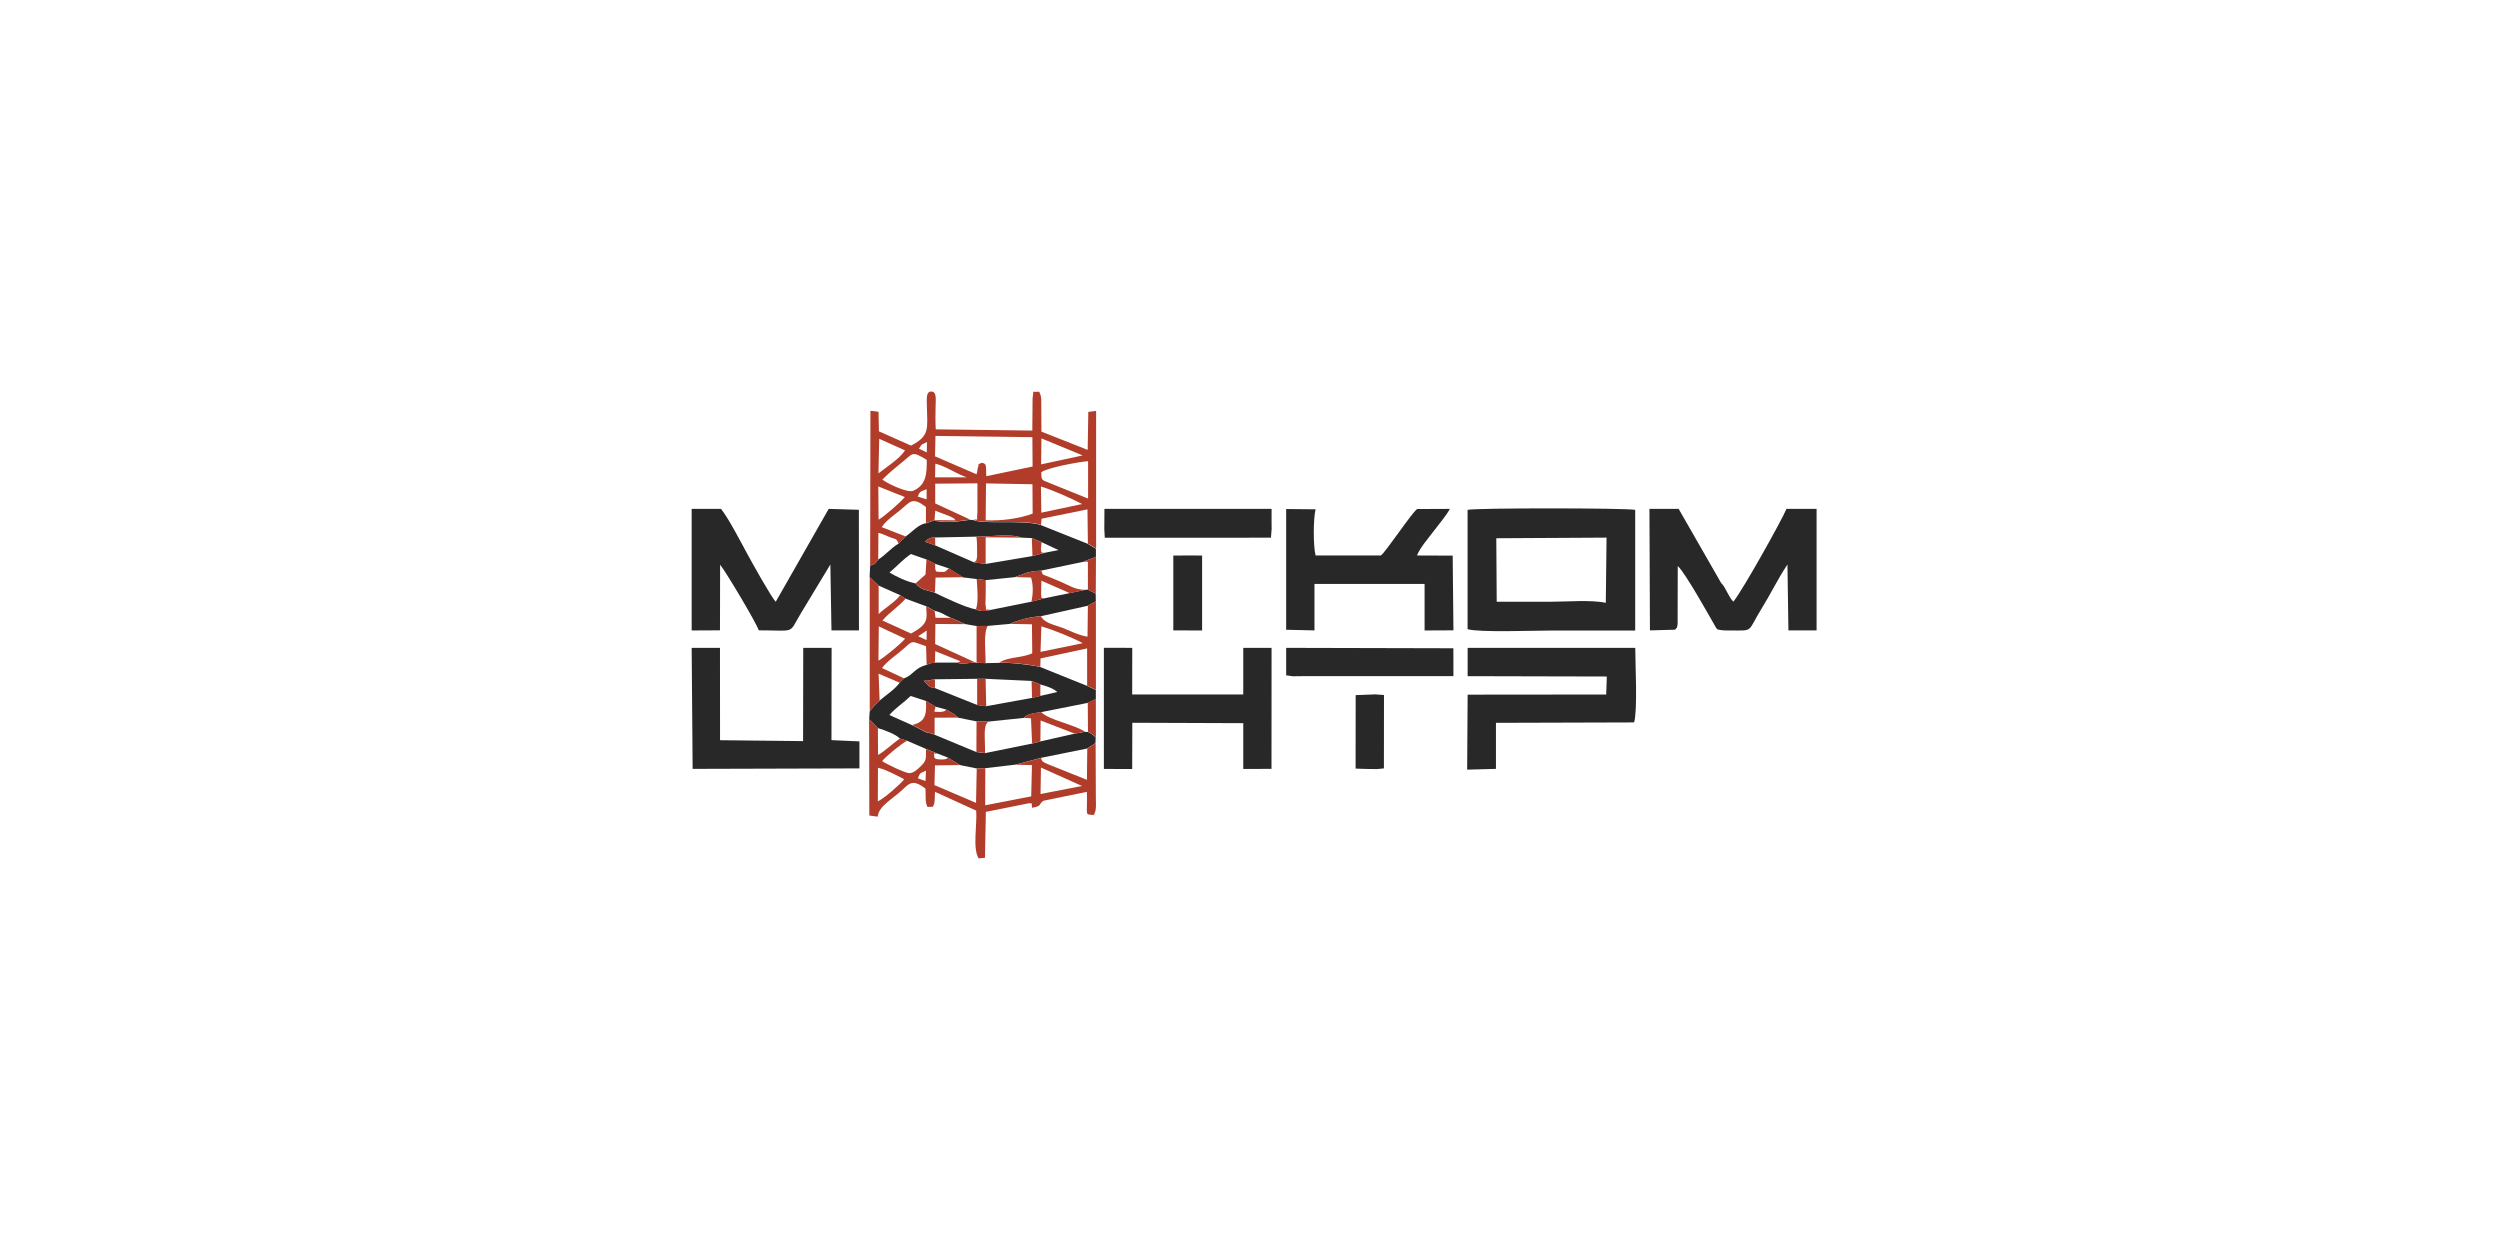
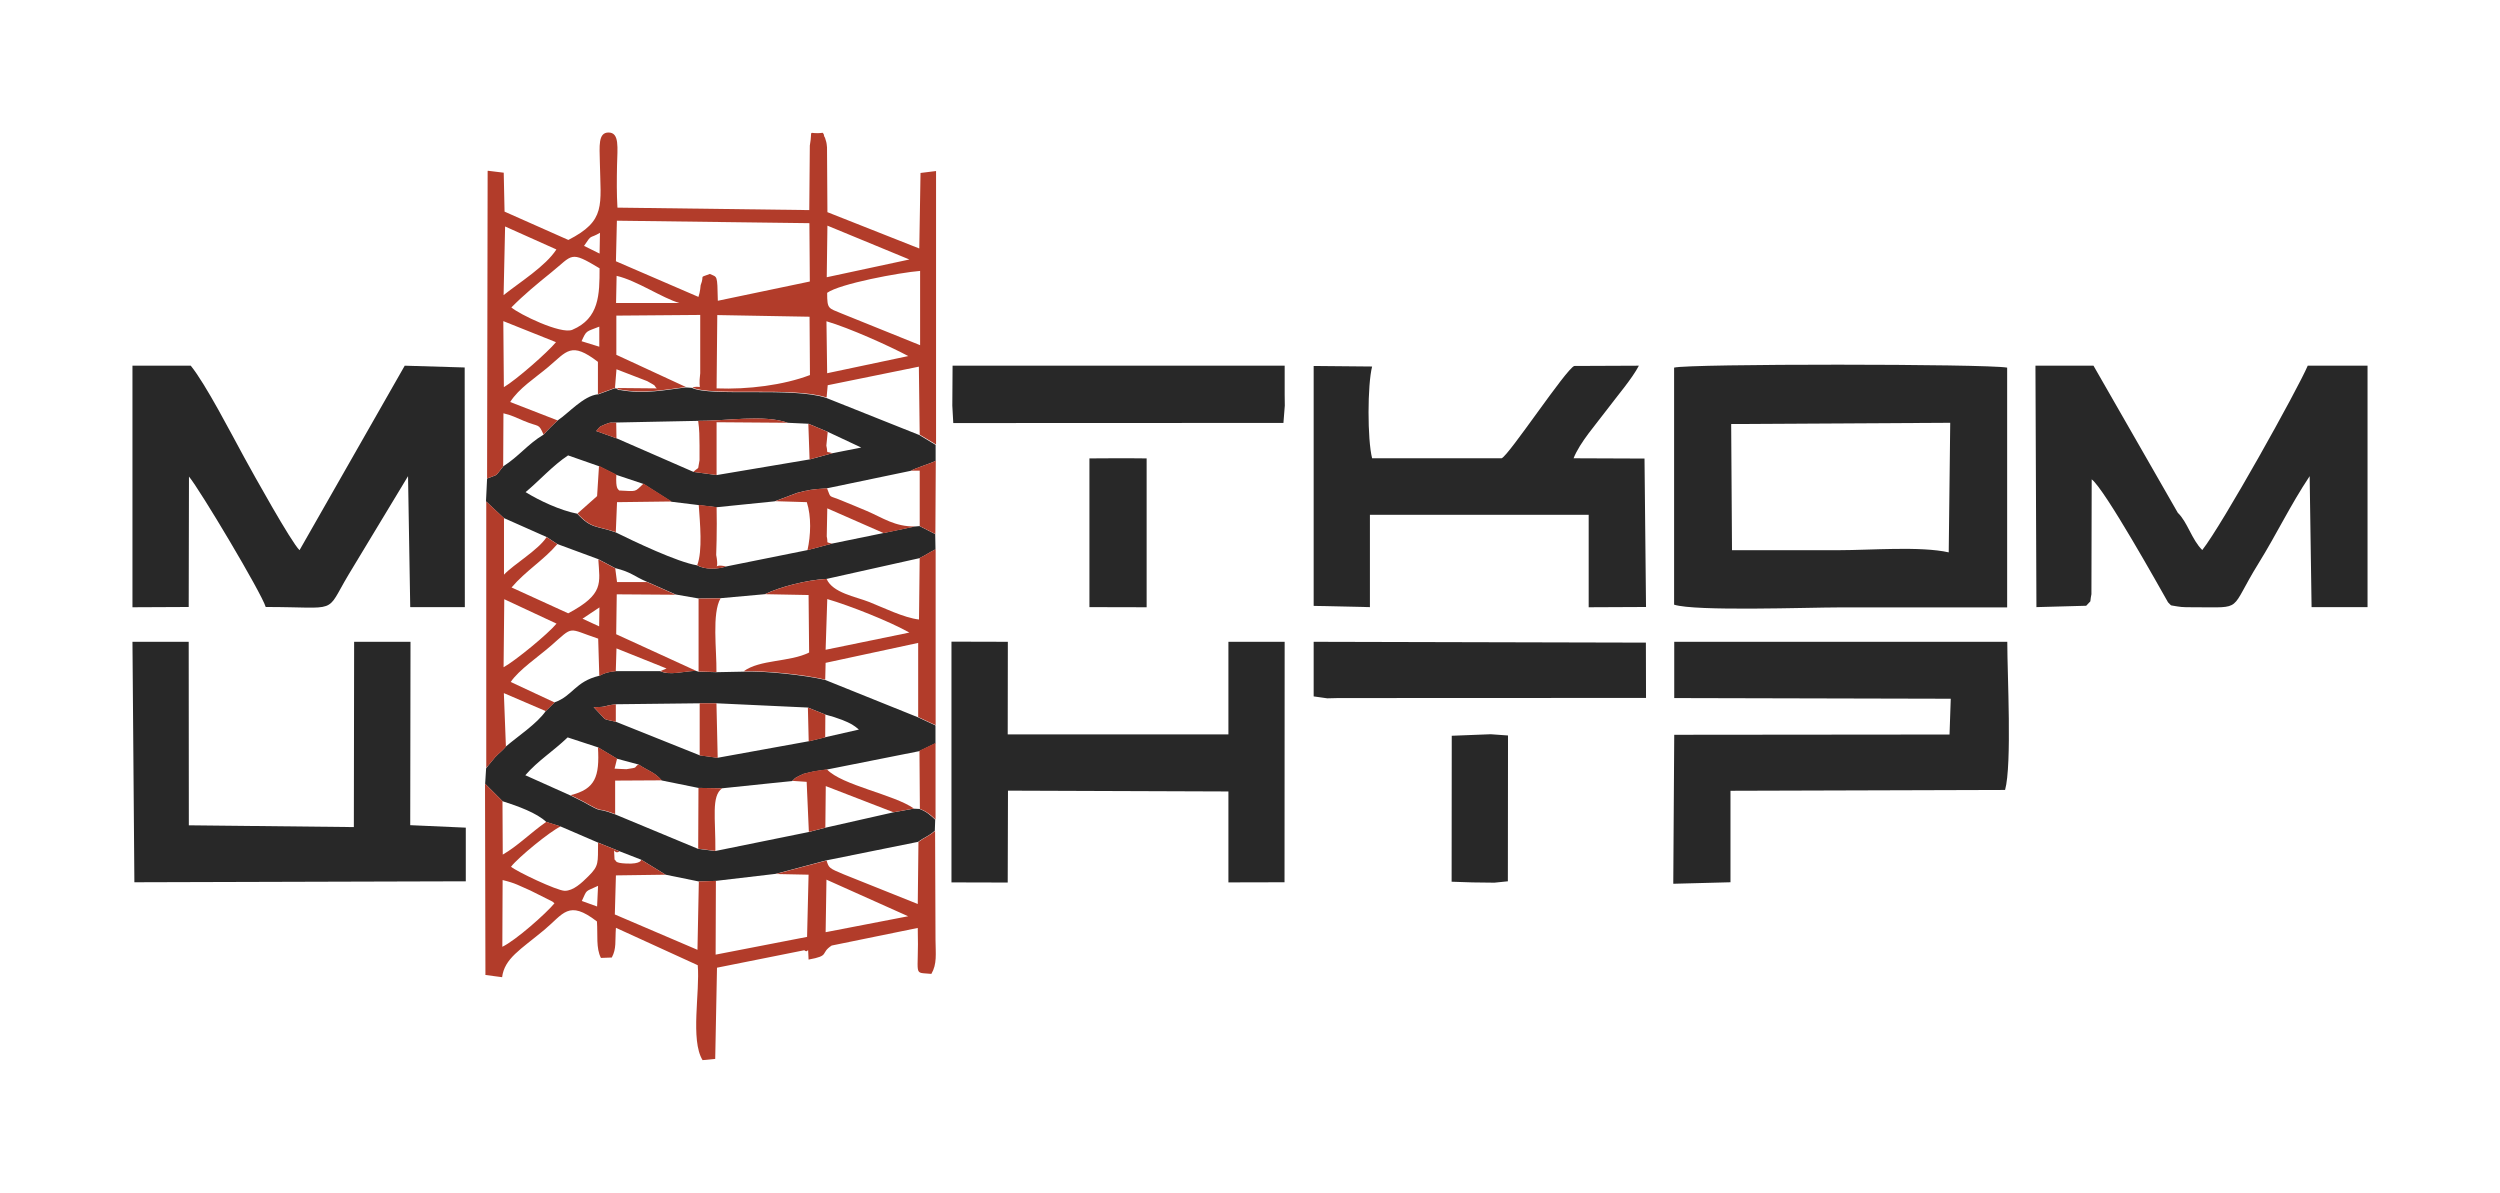
- <svg xmlns="http://www.w3.org/2000/svg" width="300" height="150" viewBox="0 0 300 150" fill="none">
+ <svg xmlns="http://www.w3.org/2000/svg" width="150.99" height="72.02" viewBox="75 38.98 150.99 72.02" fill="none">
  <path fill-rule="evenodd" clip-rule="evenodd" d="M99.785 75.648H103.074L103.065 61.174L99.444 61.066L93.091 72.208C92.601 71.751 90.292 67.597 89.752 66.608C88.955 65.154 87.435 62.196 86.521 61.066H83V75.656L86.397 75.64L86.413 67.763C87.053 68.519 90.79 74.784 91.048 75.64C95.549 75.64 94.594 76.13 96.056 73.679L99.644 67.738L99.776 75.64L99.785 75.648Z" fill="#282828" />
  <path fill-rule="evenodd" clip-rule="evenodd" d="M176.059 92.356L179.514 92.265V86.74L196.099 86.69C196.522 85.136 196.232 79.736 196.232 77.742H176.117V81.14L192.818 81.181L192.744 83.342L176.117 83.358L176.059 92.373V92.356Z" fill="#282828" />
  <path fill-rule="evenodd" clip-rule="evenodd" d="M111.186 79.794C109.724 80.151 109.599 81.007 108.495 81.398L107.963 81.921C107.44 82.686 106.261 83.458 105.555 84.065C105.272 84.389 105.181 84.414 104.899 84.713L104.467 85.236C104.467 85.236 104.392 85.336 104.359 85.386L104.301 86.317L105.356 87.372C106.269 87.662 107.424 88.078 107.997 88.626L108.869 88.9L111.128 89.873L112.423 90.396L113.727 90.903L115.197 91.808L117.199 92.216L118.228 92.182L121.833 91.759L124.906 90.944L130.454 89.823C130.869 89.515 131.027 89.524 131.459 89.158L131.483 88.485C131.185 88.211 130.985 88.011 130.537 87.837L130.18 87.82L128.942 88.045L124.831 88.975L123.834 89.233L118.195 90.379L117.157 90.246L112.141 88.161C110.787 87.654 111.667 88.219 110.206 87.397L109.45 87.023L106.726 85.801C107.515 84.896 108.362 84.397 109.284 83.516L111.111 84.115L112.265 84.804L113.561 85.153C114.192 85.569 114.524 85.61 114.965 86.117L117.174 86.566L118.602 86.591L122.846 86.15C123.045 85.976 122.938 86.001 123.286 85.835C123.602 85.685 123.419 85.751 123.81 85.652C124.208 85.544 124.582 85.519 124.922 85.461L130.52 84.347L131.5 83.874V82.794L130.445 82.303L124.831 80.043C123.652 79.761 121.185 79.487 119.898 79.545L118.262 79.578L117.182 79.545L117.016 79.495C116.227 79.528 115.446 79.786 114.865 79.512H112.174C111.634 79.578 111.51 79.636 111.177 79.802M112.191 81.514L117.257 81.456H118.27L123.793 81.713L124.848 82.137C125.246 82.245 125.479 82.312 125.869 82.461C126.401 82.677 126.55 82.769 126.874 83.043L124.831 83.508L123.843 83.749L118.345 84.746L117.257 84.597L112.191 82.569C112.074 82.536 111.634 82.47 111.518 82.395L110.854 81.689C111.709 81.689 111.344 81.622 112.191 81.514Z" fill="#282828" />
  <path fill-rule="evenodd" clip-rule="evenodd" d="M174.322 66.675L170.037 66.658C170.419 65.694 171.399 64.598 172.063 63.709C172.686 62.878 173.575 61.847 173.981 61.066L170.078 61.083C169.571 61.282 166.141 66.475 165.693 66.658H157.87C157.579 65.503 157.587 62.238 157.87 61.116L154.34 61.083V75.573L157.737 75.648V70.073H158.011H170.95V75.656L174.413 75.64L174.322 66.683V66.675Z" fill="#282828" />
  <path fill-rule="evenodd" clip-rule="evenodd" d="M111.104 62.795C110.232 62.895 109.351 63.925 108.679 64.374C108.421 64.614 108.064 64.963 107.831 65.229C106.86 65.811 106.353 66.534 105.39 67.148C104.842 67.83 105.141 67.589 104.418 67.88L104.352 69.259L105.423 70.264L108.006 71.411L108.654 71.835L111.129 72.749L112.15 73.289C113.163 73.546 113.255 73.77 114.077 74.12L115.804 74.884L117.191 75.125L118.52 75.108L121.194 74.867C122.091 74.427 123.744 74.003 124.915 73.945L130.538 72.69C131.077 72.416 131.011 72.408 131.501 72.159L131.484 71.236L130.538 70.754L130.239 70.779L128.337 71.178L125.214 71.818L123.744 72.209L118.836 73.197C118.346 73.355 117.598 73.397 117.092 73.122C115.912 72.931 113.288 71.677 112.175 71.128C111.029 70.721 110.705 70.929 109.866 70.007C108.836 69.807 107.574 69.217 106.743 68.702C107.566 68.021 108.388 67.09 109.31 66.484L111.162 67.132L112.208 67.655L113.853 68.204L115.555 69.284L117.183 69.483L118.263 69.616L121.784 69.259L123.129 68.752C123.844 68.561 124.035 68.536 124.915 68.478L130.014 67.414C130.305 67.24 131.119 67.007 131.509 66.816V65.852L130.521 65.254L124.898 63.011C122.897 62.338 117.906 62.961 116.784 62.404L116.411 62.379C115.181 62.529 113.936 62.803 112.457 62.537C112.416 62.537 112.324 62.554 112.291 62.487C112.266 62.421 112.183 62.454 112.133 62.429L111.095 62.811L111.104 62.795ZM112.217 64.498L117.166 64.398C118.836 64.415 121.136 64 122.581 64.515L123.827 64.573L124.998 65.063L127.016 66.01L125.281 66.351L123.91 66.725L118.288 67.672L116.884 67.481L112.241 65.454L111.012 65.013C111.237 64.781 111.104 64.789 111.577 64.598C111.967 64.44 111.901 64.54 112.225 64.498H112.217Z" fill="#282828" />
  <path fill-rule="evenodd" clip-rule="evenodd" d="M135.878 86.732L149.191 86.781V92.273L152.58 92.265L152.588 77.742H149.191V83.333H135.862L135.87 77.742L132.465 77.733V92.273L135.862 92.282L135.878 86.732Z" fill="#282828" />
  <path fill-rule="evenodd" clip-rule="evenodd" d="M104.451 49.31L104.418 67.879C105.141 67.589 104.85 67.83 105.39 67.148L105.406 63.941C105.971 64.082 106.137 64.191 106.635 64.398C107.599 64.805 107.507 64.515 107.831 65.229C108.064 64.963 108.421 64.614 108.679 64.373L105.813 63.26C106.328 62.437 107.316 61.814 108.105 61.15C109.243 60.194 109.484 59.588 111.112 60.834V62.786L112.15 62.404C112.2 62.429 112.283 62.404 112.308 62.462C112.333 62.529 112.432 62.504 112.474 62.512C113.944 62.778 115.198 62.504 116.427 62.354L112.225 60.41V58.042L117.291 58.001V61.523C117.133 62.745 117.54 62.205 116.809 62.379C117.939 62.936 122.922 62.313 124.923 62.986L124.99 62.246L130.496 61.125L130.546 65.229L131.534 65.827V49.31L130.596 49.426L130.521 53.988L124.973 51.794L124.948 47.881C124.915 47.507 124.907 47.598 124.832 47.316C124.824 47.274 124.774 47.241 124.766 47.158C124.757 47.075 124.724 47.05 124.691 47C123.711 47.125 124.109 46.659 123.91 47.773L123.877 51.669L112.291 51.52C112.241 50.672 112.25 49.825 112.266 48.977C112.291 47.889 112.424 46.983 111.751 46.983C111.112 46.983 111.212 47.823 111.228 48.753C111.278 51.412 111.61 52.301 109.326 53.472L105.473 51.761L105.423 49.41L104.468 49.293L104.451 49.31ZM110.281 53.821C110.771 53.082 110.572 53.431 111.236 53.04L111.212 54.295L110.273 53.83L110.281 53.821ZM105.506 52.658L108.604 54.046C107.948 55.059 106.428 55.998 105.415 56.804L105.506 52.658ZM118.354 57.145C118.321 55.533 118.329 55.741 117.872 55.525C117.166 55.799 117.582 55.525 117.316 56.206C117.316 56.206 117.291 56.613 117.183 56.912L112.2 54.76L112.258 52.309L123.885 52.459L123.91 55.982L118.354 57.145ZM124.973 52.608L129.923 54.652L124.932 55.724L124.973 52.608ZM112.241 55.641C113.446 55.915 115.007 56.987 116.029 57.278H112.208L112.241 55.641ZM105.88 57.552C106.652 56.771 107.424 56.139 108.296 55.433C109.617 54.37 109.401 54.096 111.212 55.184C111.212 56.771 111.195 58.208 109.567 58.898C108.878 59.189 106.345 57.951 105.88 57.544V57.552ZM124.948 56.671C125.712 56.115 129.333 55.442 130.571 55.342V59.828L125.837 57.917C125.031 57.577 124.957 57.668 124.957 56.671H124.948ZM110.124 59.588C110.431 58.915 110.381 59.031 111.195 58.707V59.92L110.124 59.588ZM105.431 62.363L105.398 58.374L108.579 59.646C108.064 60.269 106.179 61.922 105.431 62.363ZM124.957 61.523L124.915 58.383C126.302 58.79 128.686 59.862 129.857 60.485L124.948 61.523H124.957ZM118.312 58.009L123.894 58.109L123.918 61.632C122.324 62.238 120.181 62.512 118.279 62.437L118.321 58.001L118.312 58.009ZM112.142 62.413L112.233 61.282L114.085 61.997C114.758 62.363 114.442 62.23 114.667 62.437L112.133 62.413H112.142Z" fill="#B23C2A" />
  <path fill-rule="evenodd" clip-rule="evenodd" d="M83.116 92.265L103.132 92.207V88.967L99.776 88.817L99.793 77.742H98.904H96.388L96.371 88.933L86.405 88.825L86.397 77.742H83L83.116 92.265Z" fill="#282828" />
  <path fill-rule="evenodd" clip-rule="evenodd" d="M197.983 75.648L200.998 75.565C201.38 75.125 201.181 75.515 201.314 74.867L201.33 67.929C202.136 68.544 205.466 74.526 205.94 75.357C206.214 75.623 206.006 75.507 206.505 75.606C206.803 75.665 207.26 75.656 207.568 75.656C210.549 75.656 209.594 75.93 211.405 73.006C212.517 71.211 213.306 69.525 214.494 67.738L214.61 75.648H217.99V61.066H214.378C213.788 62.462 209.22 70.663 208.008 72.2C207.368 71.569 207.119 70.513 206.529 69.948L201.438 61.066H197.934V61.282L197.992 75.648H197.983Z" fill="#282828" />
  <path fill-rule="evenodd" clip-rule="evenodd" d="M196.224 61.382V61.183C194.962 60.95 176.965 60.942 176.109 61.183V75.499C177.38 75.914 184.223 75.665 186.092 75.665H196.224V61.391V61.382ZM186.092 72.209H179.606L179.556 64.59L192.786 64.515L192.695 72.341C191.009 71.959 187.952 72.209 186.092 72.209Z" fill="#282828" />
  <path fill-rule="evenodd" clip-rule="evenodd" d="M105.323 98.015C105.464 96.86 106.436 96.337 107.864 95.148C109.035 94.176 109.326 93.296 111.053 94.633C111.111 95.456 110.987 96.237 111.294 96.835L111.95 96.81C112.241 96.27 112.141 95.83 112.199 95.016L117.141 97.275C117.282 98.887 116.684 101.787 117.432 103.008L118.196 102.934L118.304 97.425L123.577 96.37C123.876 96.627 123.777 95.904 123.835 96.935C125.164 96.694 124.508 96.561 125.23 96.087L130.429 95.024C130.512 98.056 130.089 97.683 131.251 97.799C131.6 97.201 131.509 96.603 131.501 95.738L131.476 89.166C131.044 89.523 130.886 89.523 130.471 89.831L130.429 93.578L125.969 91.792C125.072 91.418 125.056 91.401 124.923 90.953L121.85 91.767L123.835 91.808L123.744 95.564L118.221 96.636L118.237 92.182L117.207 92.216L117.124 96.345L112.133 94.21L112.199 91.85L115.198 91.808L113.728 90.903C113.728 90.903 113.728 91.177 112.831 91.135C112.067 91.102 112.249 90.961 112.116 90.894C112.075 89.856 112.033 90.67 112.415 90.396L111.12 89.873C111.103 91.086 111.195 91.252 110.538 91.9C110.123 92.315 109.625 92.781 109.11 92.781C108.645 92.781 106.17 91.601 105.863 91.326C106.311 90.753 108.221 89.191 108.861 88.892L107.989 88.618C107.034 89.291 106.261 90.08 105.364 90.595L105.348 87.363L104.293 86.308L104.318 97.865L105.323 97.998V98.015ZM110.14 93.395C110.48 92.672 110.298 92.864 111.12 92.481L111.062 93.728L110.14 93.395ZM105.356 92.132C106.153 92.323 106.319 92.457 107.034 92.764L108.362 93.429C108.362 93.429 108.446 93.495 108.487 93.537C107.98 94.151 106.153 95.772 105.339 96.162L105.356 92.132ZM124.915 92.108L129.848 94.318L124.865 95.281L124.915 92.108Z" fill="#B23C2A" />
  <path fill-rule="evenodd" clip-rule="evenodd" d="M132.516 63.476L132.574 64.531L152.514 64.523L152.597 63.476L152.589 62.819V61.066H152.315H132.532L132.516 63.476Z" fill="#282828" />
  <path fill-rule="evenodd" clip-rule="evenodd" d="M154.34 81.04L155.162 81.156L155.818 81.14L174.413 81.132L174.405 77.792L154.34 77.742V81.04Z" fill="#282828" />
  <path fill-rule="evenodd" clip-rule="evenodd" d="M104.359 85.394C104.393 85.344 104.451 85.203 104.467 85.245L104.899 84.721C105.182 84.422 105.273 84.397 105.555 84.073L105.431 80.841L107.964 81.929L108.495 81.406L105.846 80.168C106.336 79.437 107.54 78.623 108.254 77.999C109.7 76.737 109.226 76.919 111.128 77.551L111.195 79.802C111.527 79.636 111.643 79.578 112.191 79.52L112.233 78.141L115.256 79.354L114.89 79.512C115.48 79.786 116.252 79.528 117.041 79.495L112.216 77.285L112.249 74.875L115.812 74.9L114.085 74.136H112.266L112.158 73.305L111.136 72.765C111.219 74.202 111.502 74.859 109.318 76.022L105.896 74.46C106.76 73.446 107.823 72.823 108.661 71.843L108.014 71.419C107.49 72.217 106.054 73.039 105.439 73.687V70.272L104.368 69.267V85.394H104.359ZM111.203 75.673L111.186 76.811L110.181 76.346L111.203 75.665V75.673ZM105.447 75.166L108.612 76.645C108.097 77.268 106.112 78.897 105.414 79.279L105.456 75.166H105.447Z" fill="#B23C2A" />
  <path fill-rule="evenodd" clip-rule="evenodd" d="M140.797 70.281V75.648L144.252 75.656V66.666L143.322 66.658H143.106H142.225L140.797 66.666V70.281Z" fill="#282828" />
  <path fill-rule="evenodd" clip-rule="evenodd" d="M162.672 92.232L163.934 92.274L165.255 92.29L166.069 92.207L166.077 84.322V83.4L165.031 83.325L162.68 83.417L162.672 92.232Z" fill="#282828" />
  <path fill-rule="evenodd" clip-rule="evenodd" d="M130.545 72.69L130.504 76.396C129.598 76.296 128.303 75.657 127.505 75.341C126.667 75.009 125.296 74.793 124.923 73.945C123.752 74.003 122.099 74.427 121.202 74.867L123.835 74.917L123.868 78.39C122.68 78.98 120.903 78.797 119.906 79.528C121.194 79.47 123.66 79.736 124.84 80.027L124.864 79.013L130.454 77.809V82.287L131.509 82.777V72.15C131.01 72.4 131.077 72.416 130.537 72.682M124.956 75.158C126.343 75.565 128.735 76.512 129.922 77.185L124.864 78.224L124.964 75.158H124.956Z" fill="#B23C2A" />
  <path fill-rule="evenodd" clip-rule="evenodd" d="M121.801 69.25L123.728 69.308C124.01 70.181 123.968 71.311 123.769 72.208L125.239 71.818C124.824 71.668 125.04 71.859 124.932 71.377L124.965 69.682L128.37 71.178L130.272 70.779C129.026 70.787 128.345 70.264 127.332 69.832C126.892 69.641 126.468 69.475 125.928 69.25C124.973 68.843 125.222 69.134 124.948 68.469C124.076 68.527 123.877 68.561 123.163 68.743L121.817 69.25H121.801Z" fill="#B23C2A" />
  <path fill-rule="evenodd" clip-rule="evenodd" d="M122.863 86.142L123.719 86.2L123.852 89.224L124.848 88.967L124.873 86.457L128.959 88.036L130.197 87.812C129.001 86.964 125.837 86.408 124.94 85.444C124.599 85.494 124.225 85.527 123.827 85.635C123.436 85.743 123.619 85.668 123.303 85.818C122.955 85.984 123.071 85.959 122.863 86.133" fill="#B23C2A" />
  <path fill-rule="evenodd" clip-rule="evenodd" d="M109.883 69.998C110.722 70.921 111.046 70.721 112.192 71.12L112.266 69.309L115.572 69.267L113.869 68.187C113.305 68.71 113.512 68.661 112.391 68.603C112.341 68.503 112.175 68.561 112.225 67.639L111.178 67.115L111.062 68.943L109.883 69.99V69.998Z" fill="#B23C2A" />
  <path fill-rule="evenodd" clip-rule="evenodd" d="M109.461 87.006L110.217 87.38C111.679 88.203 110.807 87.638 112.152 88.144V86.125L114.968 86.109C114.528 85.602 114.195 85.561 113.564 85.145C113.232 85.369 113.597 85.32 112.833 85.436C112.759 85.444 112.227 85.403 112.119 85.403L112.269 84.796L111.114 84.106C111.222 85.901 110.948 86.641 109.453 87.006" fill="#B23C2A" />
  <path fill-rule="evenodd" clip-rule="evenodd" d="M117.191 79.536L118.271 79.57C118.288 78.24 117.989 76.013 118.52 75.116L117.191 75.133V79.528V79.536Z" fill="#B23C2A" />
  <path fill-rule="evenodd" clip-rule="evenodd" d="M116.875 67.481L118.279 67.672V64.481L122.581 64.514C121.136 63.999 118.835 64.415 117.166 64.398C117.249 64.963 117.24 65.32 117.249 65.894C117.249 65.968 117.249 66.758 117.249 66.774C117.108 67.464 117.29 67.098 116.875 67.481Z" fill="#B23C2A" />
  <path fill-rule="evenodd" clip-rule="evenodd" d="M130.023 67.406H130.547V70.754L131.493 71.236L131.518 66.808C131.128 67.007 130.314 67.231 130.023 67.406Z" fill="#B23C2A" />
  <path fill-rule="evenodd" clip-rule="evenodd" d="M117.168 90.238L118.206 90.371C118.223 88.402 117.949 87.064 118.613 86.59L117.185 86.565L117.168 90.238Z" fill="#B23C2A" />
  <path fill-rule="evenodd" clip-rule="evenodd" d="M130.532 84.331L130.557 87.829C131.005 88.011 131.213 88.202 131.503 88.477V83.849L130.523 84.322L130.532 84.331Z" fill="#B23C2A" />
  <path fill-rule="evenodd" clip-rule="evenodd" d="M117.109 73.122C117.616 73.405 118.363 73.363 118.853 73.197C117.907 72.948 118.488 73.679 118.255 72.499C118.255 72.474 118.272 71.693 118.28 71.602C118.297 70.937 118.289 70.272 118.28 69.608L117.201 69.475C117.275 70.555 117.442 72.258 117.109 73.114" fill="#B23C2A" />
  <path fill-rule="evenodd" clip-rule="evenodd" d="M117.258 84.605L118.346 84.754L118.271 81.456H117.258V84.605Z" fill="#B23C2A" />
  <path fill-rule="evenodd" clip-rule="evenodd" d="M123.903 66.725L125.274 66.351C124.809 66.201 125.033 66.434 124.908 65.894L124.991 65.063L123.82 64.573L123.895 66.725H123.903Z" fill="#B23C2A" />
  <path fill-rule="evenodd" clip-rule="evenodd" d="M123.843 83.757L124.839 83.516L124.848 82.137L123.793 81.713L123.843 83.757Z" fill="#B23C2A" />
  <path fill-rule="evenodd" clip-rule="evenodd" d="M112.193 82.569V81.514C111.345 81.622 111.719 81.689 110.855 81.689L111.52 82.395C111.636 82.47 112.076 82.536 112.193 82.569Z" fill="#B23C2A" />
  <path fill-rule="evenodd" clip-rule="evenodd" d="M112.233 65.454L112.216 64.498C111.893 64.54 111.959 64.44 111.569 64.598C111.095 64.789 111.228 64.781 111.004 65.013L112.233 65.454Z" fill="#B23C2A" />
</svg>
